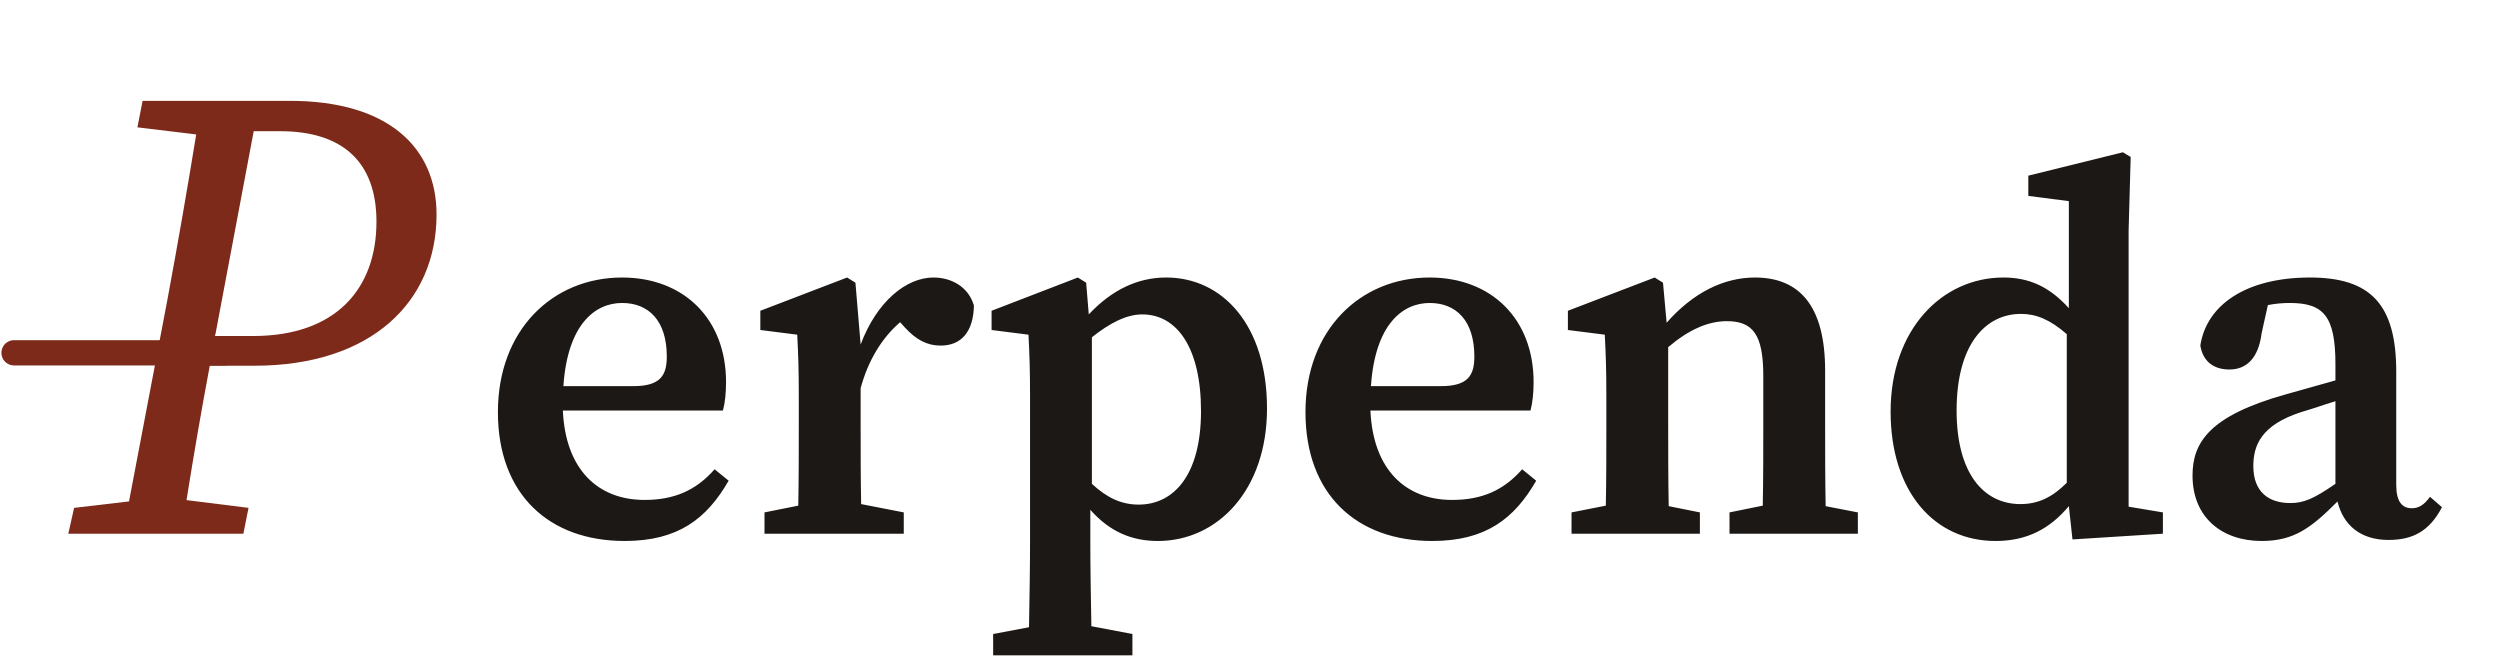
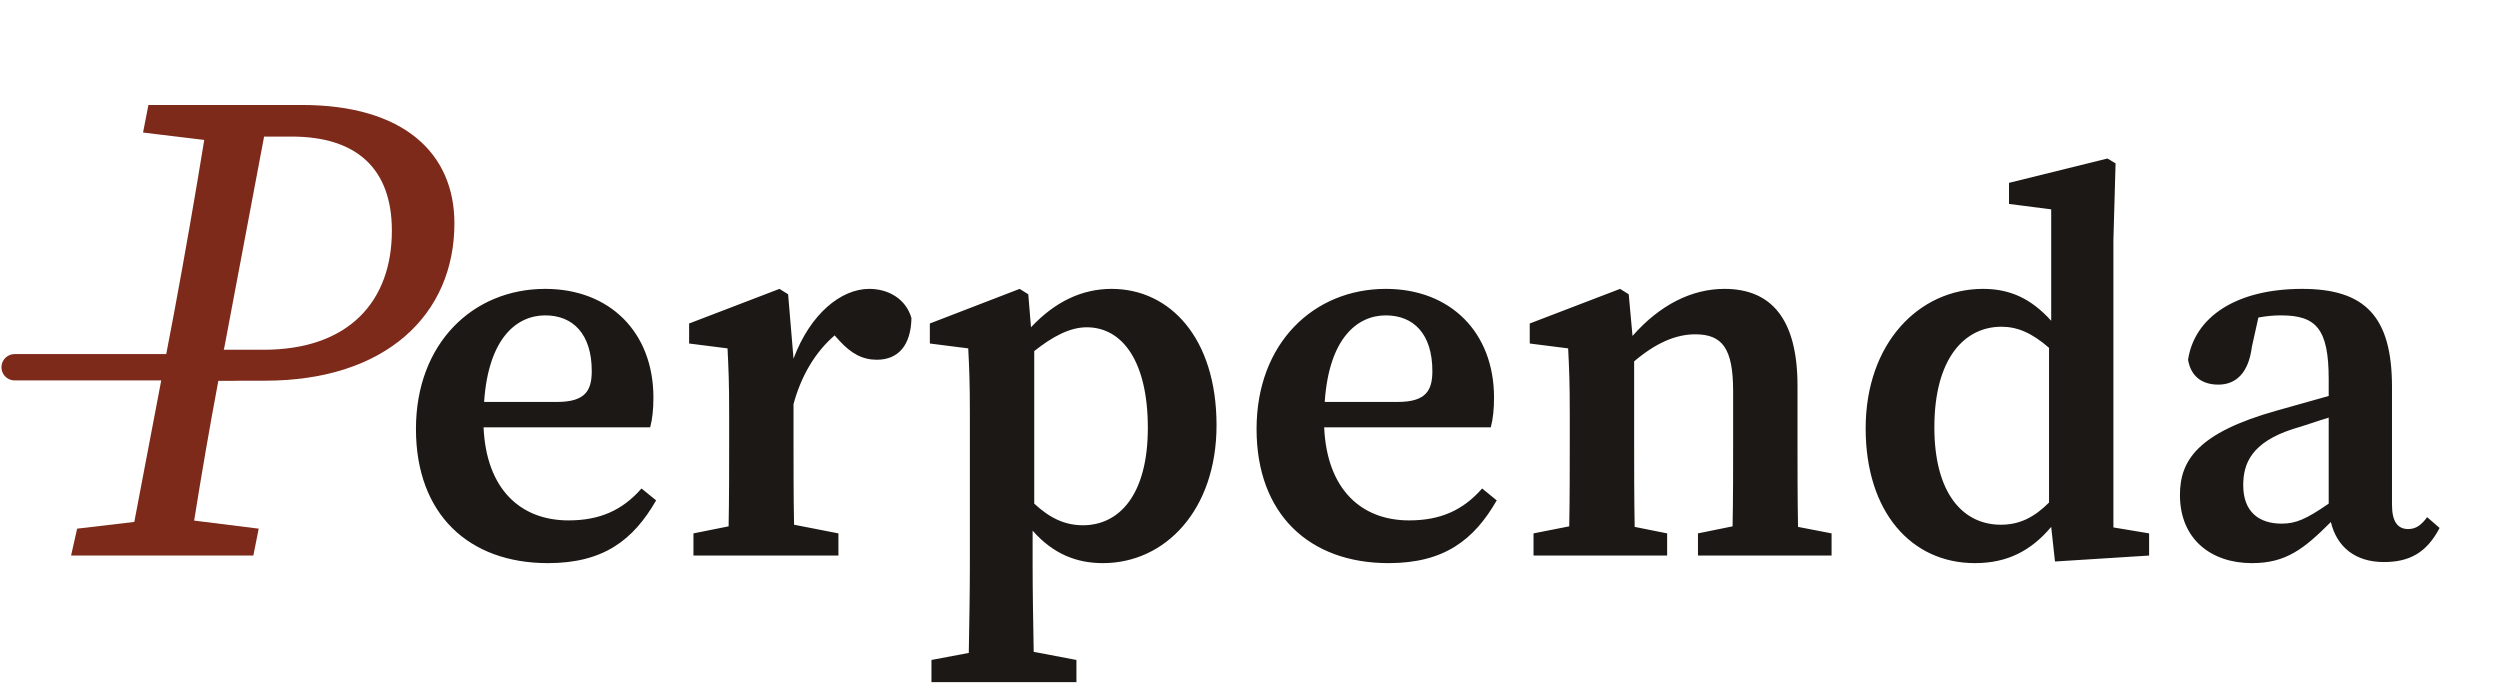
- <svg xmlns="http://www.w3.org/2000/svg" viewBox="0 0 356 95" width="356" height="95" role="img" aria-label="Perpenda">
+ <svg xmlns="http://www.w3.org/2000/svg" viewBox="0 0 342 95" width="342" height="95" role="img" aria-label="Perpenda">
  <path d="M39.900 18.684C48.824 18.684 53.608 23.100 53.608 31.564C53.608 41.132 47.812 47.848 36.036 47.848L30.608 47.848L30.700 47.480L36.128 18.684ZM19.568 18.132L27.940 19.144C26.652 27.056 25.272 34.968 23.800 42.880L18.372 71.400L10.552 72.320L9.724 76L34.656 76L35.392 72.320L26.560 71.216C27.572 64.868 28.676 58.428 29.872 52.080L36.220 52.080C52.872 52.080 62.164 42.972 62.164 30.552C62.164 20.984 55.264 14.360 41.280 14.360L20.304 14.360Z" fill="#7D2A1A" />
  <line x1="2" y1="50.24" x2="32" y2="50.24" stroke="#7D2A1A" stroke-width="3.6" stroke-linecap="round" />
-   <path d="M88.588 43.144C92.362 43.144 94.952 45.660 94.952 50.766C94.952 53.430 94.064 54.984 90.216 54.984L80.226 54.984C80.818 46.178 84.740 43.144 88.588 43.144ZM88.958 77.036C96.580 77.036 100.650 73.854 103.758 68.452L101.760 66.824C99.096 69.858 95.988 71.190 91.770 71.190C85.184 71.190 80.522 66.898 80.152 58.462L102.944 58.462C103.240 57.352 103.388 56.020 103.388 54.392C103.388 45.438 97.394 39.518 88.588 39.518C78.746 39.518 70.902 46.918 70.902 58.684C70.902 70.376 78.154 77.036 88.958 77.036ZM108.864 76L128.696 76L128.696 72.966L122.628 71.782C122.554 68.156 122.554 63.568 122.554 60.460L122.554 55.280C123.590 51.432 125.514 48.176 128.178 45.882L128.844 46.622C130.472 48.398 132.026 49.212 133.950 49.212C136.910 49.212 138.612 47.214 138.686 43.514C137.946 40.924 135.578 39.518 132.914 39.518C129.066 39.518 124.848 42.922 122.554 49.064L121.814 40.258L120.630 39.518L108.272 44.254L108.272 46.992L113.526 47.658C113.674 50.618 113.748 52.468 113.748 56.538L113.748 60.460C113.748 63.642 113.748 68.378 113.674 72.004L108.864 72.966ZM141.424 93.316L161.256 93.316L161.256 90.282L155.410 89.172C155.336 84.880 155.262 80.884 155.262 77.110L155.262 72.596C158.074 75.778 161.256 77.036 164.882 77.036C173.392 77.036 180.422 69.784 180.422 58.166C180.422 46.252 174.058 39.518 166.066 39.518C162.070 39.518 158.370 41.220 155.040 44.772L154.670 40.258L153.486 39.518L141.202 44.254L141.202 46.992L146.456 47.658C146.604 50.618 146.678 52.468 146.678 56.538L146.678 77.184C146.678 80.958 146.604 85.028 146.530 89.320L141.424 90.282ZM162.662 44.772C167.546 44.772 171.024 49.434 171.024 58.536C171.024 67.712 167.102 71.856 162.144 71.856C159.702 71.856 157.630 70.894 155.484 68.896L155.484 48.028C158.000 46.030 160.368 44.772 162.662 44.772ZM203.584 43.144C207.358 43.144 209.948 45.660 209.948 50.766C209.948 53.430 209.060 54.984 205.212 54.984L195.222 54.984C195.814 46.178 199.736 43.144 203.584 43.144ZM203.954 77.036C211.576 77.036 215.646 73.854 218.754 68.452L216.756 66.824C214.092 69.858 210.984 71.190 206.766 71.190C200.180 71.190 195.518 66.898 195.148 58.462L217.940 58.462C218.236 57.352 218.384 56.020 218.384 54.392C218.384 45.438 212.390 39.518 203.584 39.518C193.742 39.518 185.898 46.918 185.898 58.684C185.898 70.376 193.150 77.036 203.954 77.036ZM223.786 76L242.064 76L242.064 72.966L237.624 72.078C237.550 68.378 237.550 63.642 237.550 60.460L237.550 49.434C240.510 46.918 243.248 45.734 245.912 45.734C249.612 45.734 251.092 47.658 251.092 53.504L251.092 60.460C251.092 63.790 251.092 68.378 251.018 72.004L246.282 72.966L246.282 76L264.560 76L264.560 72.966L259.972 72.078C259.898 68.378 259.898 63.790 259.898 60.460L259.898 52.764C259.898 43.588 256.272 39.518 249.908 39.518C245.468 39.518 241.102 41.664 237.328 45.956L236.810 40.258L235.626 39.518L223.268 44.254L223.268 46.992L228.522 47.658C228.670 50.618 228.744 52.468 228.744 56.538L228.744 60.460C228.744 63.642 228.744 68.378 228.670 72.004L223.786 72.966ZM278.620 58.462C278.620 48.990 282.764 44.698 287.796 44.698C289.942 44.698 291.940 45.512 294.308 47.584L294.308 68.748C292.310 70.746 290.312 71.782 287.722 71.782C282.468 71.782 278.620 67.416 278.620 58.462ZM295.122 76.814L307.998 76L307.998 72.966L303.114 72.152L303.114 32.858L303.410 22.350L302.300 21.684L288.832 25.014L288.832 27.900L294.604 28.640L294.604 43.884C291.866 40.850 288.980 39.518 285.280 39.518C276.548 39.518 269.222 46.918 269.222 58.610C269.222 70.006 275.438 77.036 284.170 77.036C288.610 77.036 291.866 75.334 294.604 72.078ZM340.114 76.888C343.592 76.888 345.960 75.630 347.736 72.226L346.034 70.746C345.220 71.856 344.480 72.374 343.444 72.374C342.038 72.374 341.224 71.412 341.224 69.044L341.224 52.912C341.224 43.292 337.524 39.518 328.940 39.518C319.912 39.518 314.214 43.366 313.326 49.212C313.696 51.432 315.176 52.616 317.470 52.616C319.912 52.616 321.614 50.988 322.058 47.436L322.946 43.440C324.130 43.218 325.092 43.144 326.054 43.144C330.864 43.144 332.566 44.994 332.566 51.876L332.566 54.170C330.198 54.836 327.830 55.502 325.462 56.168C314.658 59.202 312.216 62.976 312.216 67.712C312.216 73.780 316.508 77.036 322.058 77.036C326.720 77.036 329.162 75.112 332.862 71.412C333.676 74.816 336.192 76.888 340.114 76.888ZM320.874 66.380C320.874 63.420 321.984 60.534 327.682 58.684C329.236 58.240 330.864 57.648 332.566 57.130L332.566 68.896C329.458 71.042 328.052 71.634 326.128 71.634C323.094 71.634 320.874 70.080 320.874 66.380Z" fill="#1C1815" />
+   <path transform="translate(-14,0)" d="M88.588 43.144C92.362 43.144 94.952 45.660 94.952 50.766C94.952 53.430 94.064 54.984 90.216 54.984L80.226 54.984C80.818 46.178 84.740 43.144 88.588 43.144ZM88.958 77.036C96.580 77.036 100.650 73.854 103.758 68.452L101.760 66.824C99.096 69.858 95.988 71.190 91.770 71.190C85.184 71.190 80.522 66.898 80.152 58.462L102.944 58.462C103.240 57.352 103.388 56.020 103.388 54.392C103.388 45.438 97.394 39.518 88.588 39.518C78.746 39.518 70.902 46.918 70.902 58.684C70.902 70.376 78.154 77.036 88.958 77.036ZM108.864 76L128.696 76L128.696 72.966L122.628 71.782C122.554 68.156 122.554 63.568 122.554 60.460L122.554 55.280C123.590 51.432 125.514 48.176 128.178 45.882L128.844 46.622C130.472 48.398 132.026 49.212 133.950 49.212C136.910 49.212 138.612 47.214 138.686 43.514C137.946 40.924 135.578 39.518 132.914 39.518C129.066 39.518 124.848 42.922 122.554 49.064L121.814 40.258L120.630 39.518L108.272 44.254L108.272 46.992L113.526 47.658C113.674 50.618 113.748 52.468 113.748 56.538L113.748 60.460C113.748 63.642 113.748 68.378 113.674 72.004L108.864 72.966ZM141.424 93.316L161.256 93.316L161.256 90.282L155.410 89.172C155.336 84.880 155.262 80.884 155.262 77.110L155.262 72.596C158.074 75.778 161.256 77.036 164.882 77.036C173.392 77.036 180.422 69.784 180.422 58.166C180.422 46.252 174.058 39.518 166.066 39.518C162.070 39.518 158.370 41.220 155.040 44.772L154.670 40.258L153.486 39.518L141.202 44.254L141.202 46.992L146.456 47.658C146.604 50.618 146.678 52.468 146.678 56.538L146.678 77.184C146.678 80.958 146.604 85.028 146.530 89.320L141.424 90.282ZM162.662 44.772C167.546 44.772 171.024 49.434 171.024 58.536C171.024 67.712 167.102 71.856 162.144 71.856C159.702 71.856 157.630 70.894 155.484 68.896L155.484 48.028C158.000 46.030 160.368 44.772 162.662 44.772ZM203.584 43.144C207.358 43.144 209.948 45.660 209.948 50.766C209.948 53.430 209.060 54.984 205.212 54.984L195.222 54.984C195.814 46.178 199.736 43.144 203.584 43.144ZM203.954 77.036C211.576 77.036 215.646 73.854 218.754 68.452L216.756 66.824C214.092 69.858 210.984 71.190 206.766 71.190C200.180 71.190 195.518 66.898 195.148 58.462L217.940 58.462C218.236 57.352 218.384 56.020 218.384 54.392C218.384 45.438 212.390 39.518 203.584 39.518C193.742 39.518 185.898 46.918 185.898 58.684C185.898 70.376 193.150 77.036 203.954 77.036ZM223.786 76L242.064 76L242.064 72.966L237.624 72.078C237.550 68.378 237.550 63.642 237.550 60.460L237.550 49.434C240.510 46.918 243.248 45.734 245.912 45.734C249.612 45.734 251.092 47.658 251.092 53.504L251.092 60.460C251.092 63.790 251.092 68.378 251.018 72.004L246.282 72.966L246.282 76L264.560 76L264.560 72.966L259.972 72.078C259.898 68.378 259.898 63.790 259.898 60.460L259.898 52.764C259.898 43.588 256.272 39.518 249.908 39.518C245.468 39.518 241.102 41.664 237.328 45.956L236.810 40.258L235.626 39.518L223.268 44.254L223.268 46.992L228.522 47.658C228.670 50.618 228.744 52.468 228.744 56.538L228.744 60.460C228.744 63.642 228.744 68.378 228.670 72.004L223.786 72.966ZM278.620 58.462C278.620 48.990 282.764 44.698 287.796 44.698C289.942 44.698 291.940 45.512 294.308 47.584L294.308 68.748C292.310 70.746 290.312 71.782 287.722 71.782C282.468 71.782 278.620 67.416 278.620 58.462ZM295.122 76.814L307.998 76L307.998 72.966L303.114 72.152L303.114 32.858L303.410 22.350L302.300 21.684L288.832 25.014L288.832 27.900L294.604 28.640L294.604 43.884C291.866 40.850 288.980 39.518 285.280 39.518C276.548 39.518 269.222 46.918 269.222 58.610C269.222 70.006 275.438 77.036 284.170 77.036C288.610 77.036 291.866 75.334 294.604 72.078ZM340.114 76.888C343.592 76.888 345.960 75.630 347.736 72.226L346.034 70.746C345.220 71.856 344.480 72.374 343.444 72.374C342.038 72.374 341.224 71.412 341.224 69.044L341.224 52.912C341.224 43.292 337.524 39.518 328.940 39.518C319.912 39.518 314.214 43.366 313.326 49.212C313.696 51.432 315.176 52.616 317.470 52.616C319.912 52.616 321.614 50.988 322.058 47.436L322.946 43.440C324.130 43.218 325.092 43.144 326.054 43.144C330.864 43.144 332.566 44.994 332.566 51.876L332.566 54.170C330.198 54.836 327.830 55.502 325.462 56.168C314.658 59.202 312.216 62.976 312.216 67.712C312.216 73.780 316.508 77.036 322.058 77.036C326.720 77.036 329.162 75.112 332.862 71.412C333.676 74.816 336.192 76.888 340.114 76.888ZM320.874 66.380C320.874 63.420 321.984 60.534 327.682 58.684C329.236 58.240 330.864 57.648 332.566 57.130L332.566 68.896C329.458 71.042 328.052 71.634 326.128 71.634C323.094 71.634 320.874 70.080 320.874 66.380Z" fill="#1C1815" />
</svg>
